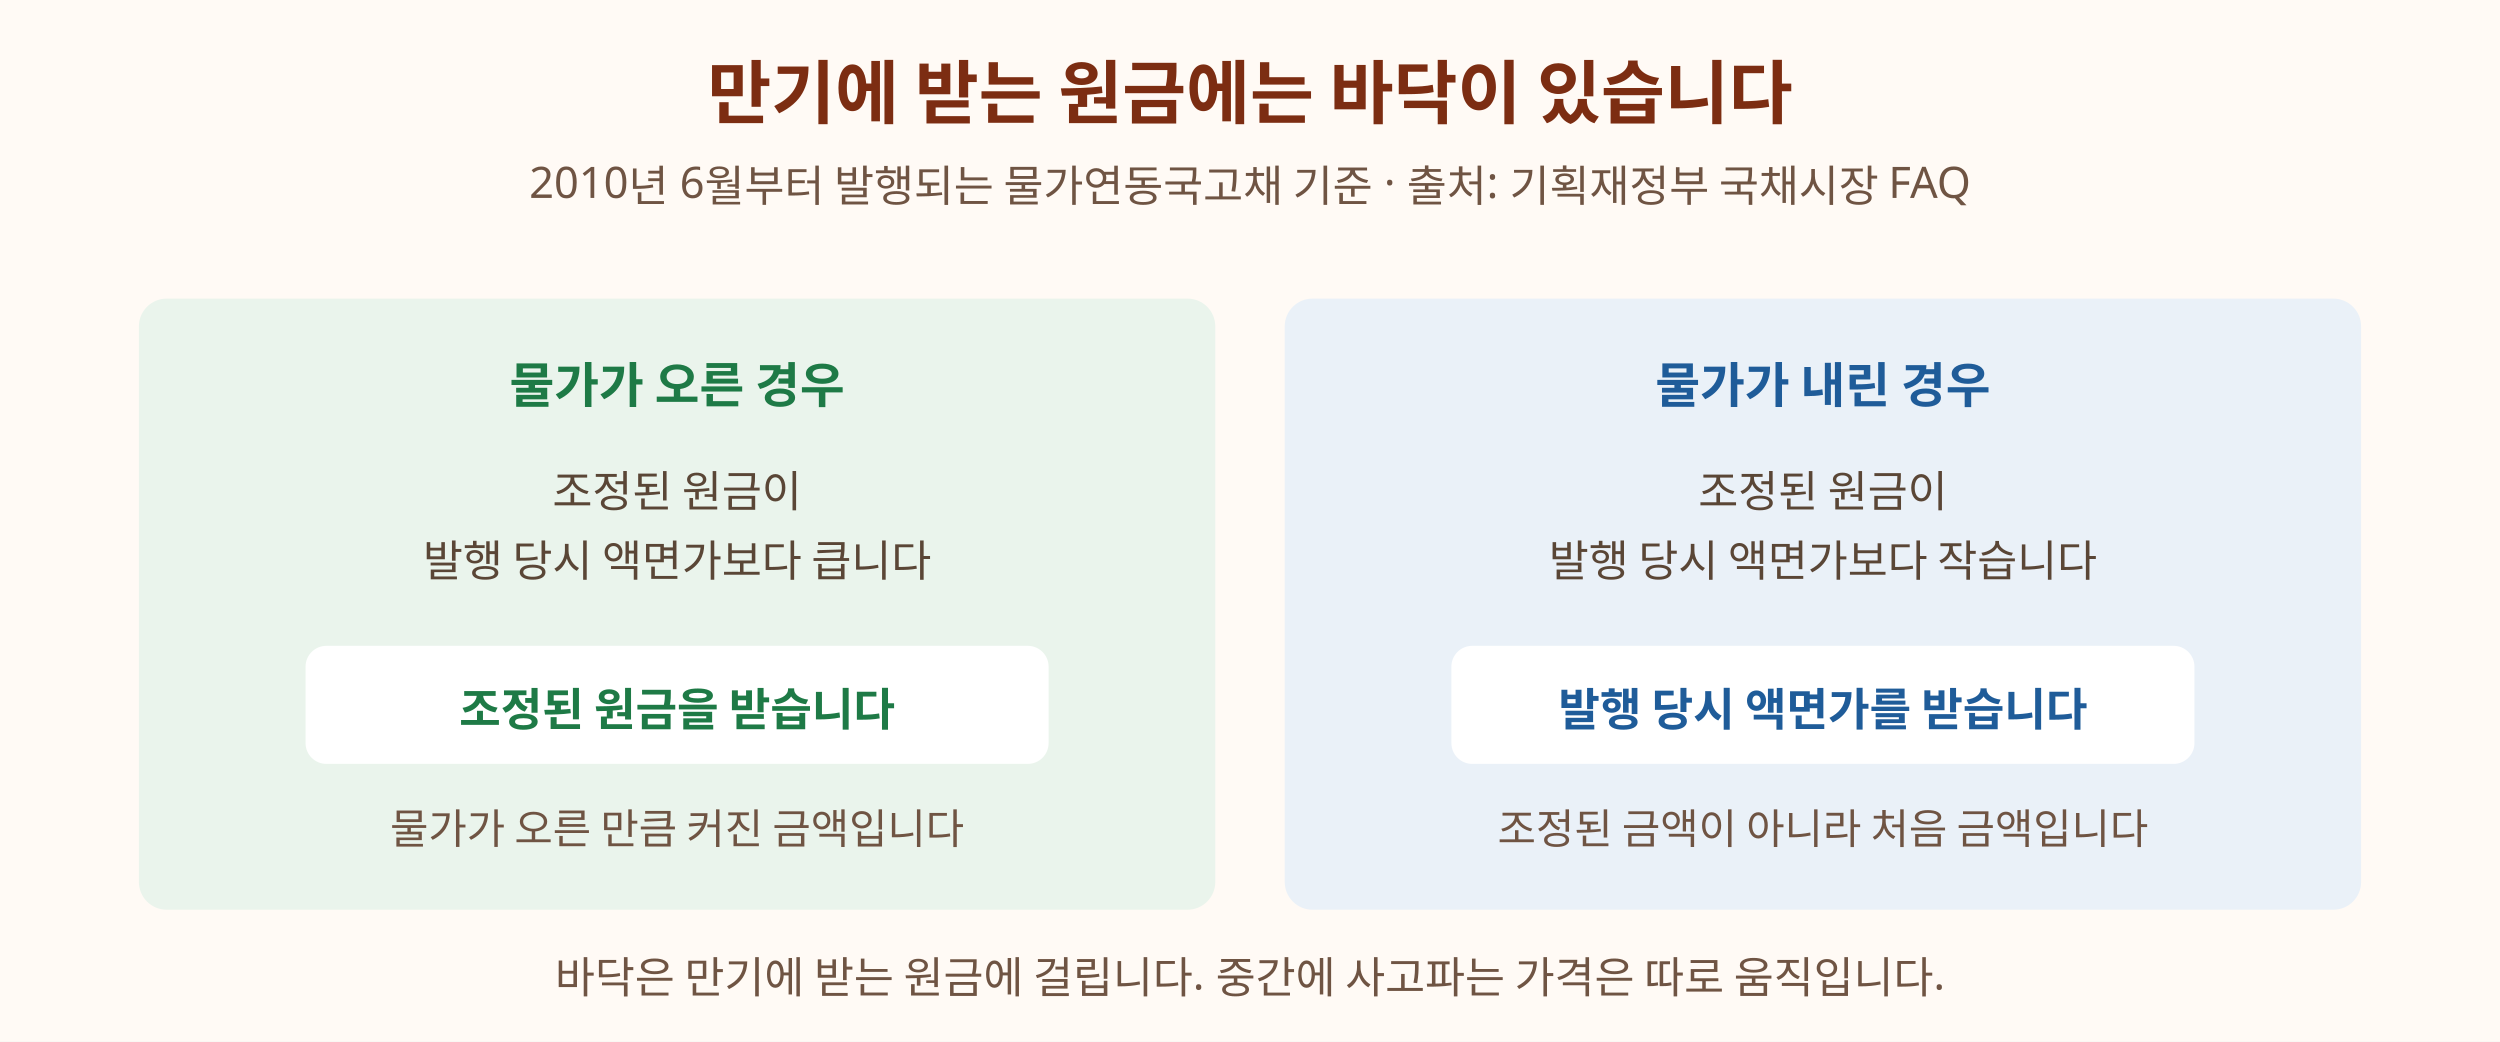
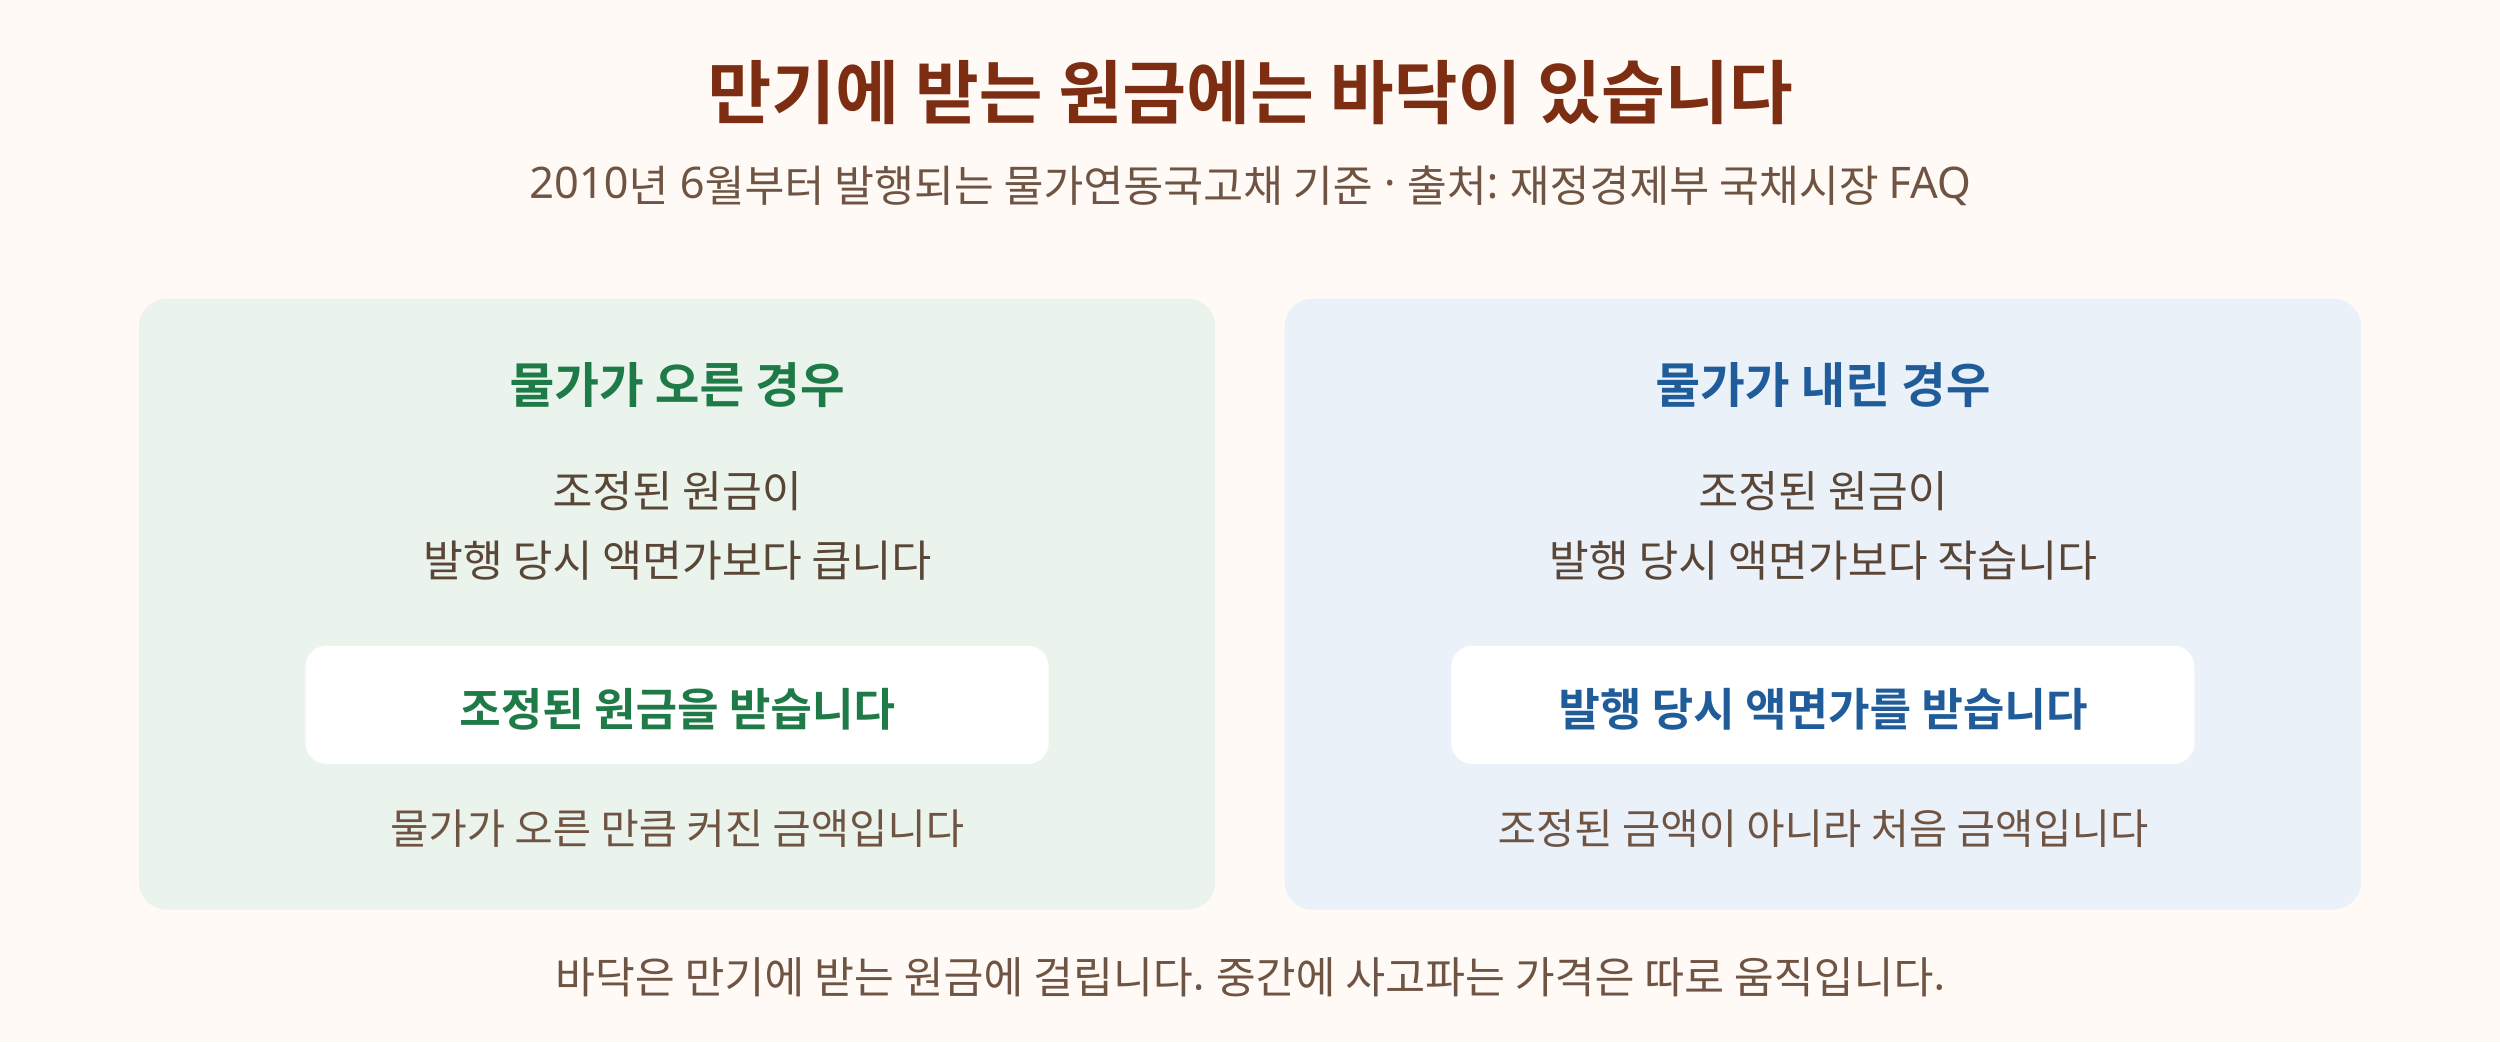
<svg xmlns="http://www.w3.org/2000/svg" viewBox="0 0 720 300" font-family="Pretendard, sans-serif" role="img" aria-label="물가연동국고채의 만기 원금 바닥 설명 도식. 2010년 6월부터 발행되는 물가연동국고채는 만기 시점에 조정된 원금이 발행 당시 액면가보다 낮아지는 경우 발행 당시 액면가를 지급받는다. 물가가 오른 경우는 조정된 원금을 그대로 받는다">
  <rect width="720" height="300" fill="#fffaf5" />
  <text x="360" y="34" text-anchor="middle" font-size="20" font-weight="800" fill="#7c2d12">만기에 받는 원금에는 바닥이 있습니다</text>
-   <text x="360" y="57" text-anchor="middle" font-size="12.5" fill="#6f5443">2010년 6월부터 발행되는 물가연동국고채 기준 · 출처: 기획재정부 국채시장 FAQ</text>
+   <text x="360" y="57" text-anchor="middle" font-size="12.5" fill="#6f5443">2010년 6월부터 발행되는 물가연동국고채 기준 · 출처: 재정경제부 국채시장 FAQ</text>
  <rect x="40" y="86" width="310" height="176" rx="8" fill="#eaf4ec" />
  <text x="195" y="116" text-anchor="middle" font-size="14" font-weight="800" fill="#1e7a46">물가가 오른 경우</text>
  <text x="195" y="146" text-anchor="middle" font-size="12.5" fill="#5a4636">조정된 원금이</text>
  <text x="195" y="166" text-anchor="middle" font-size="12.5" fill="#5a4636">발행 당시 액면가보다 큽니다</text>
  <rect x="88" y="186" width="214" height="34" rx="6" fill="#ffffff" />
  <text x="195" y="209" text-anchor="middle" font-size="13" font-weight="800" fill="#1e7a46">조정된 원금을 받습니다</text>
  <text x="195" y="243" text-anchor="middle" font-size="12" fill="#6f5443">물가가 오른 만큼 커진 금액입니다</text>
  <rect x="370" y="86" width="310" height="176" rx="8" fill="#eaf1f8" />
  <text x="525" y="116" text-anchor="middle" font-size="14" font-weight="800" fill="#1f5c99">물가가 내린 경우</text>
  <text x="525" y="146" text-anchor="middle" font-size="12.5" fill="#5a4636">조정된 원금이</text>
  <text x="525" y="166" text-anchor="middle" font-size="12.5" fill="#5a4636">발행 당시 액면가보다 작습니다</text>
  <rect x="418" y="186" width="214" height="34" rx="6" fill="#ffffff" />
  <text x="525" y="209" text-anchor="middle" font-size="13" font-weight="800" fill="#1f5c99">발행 당시 액면가를 받습니다</text>
  <text x="525" y="243" text-anchor="middle" font-size="12" fill="#6f5443">조정된 금액이 아니라 처음 금액입니다</text>
  <text x="360" y="286" text-anchor="middle" font-size="12.5" fill="#6f5443">바닥은 만기에 받는 원금에 걸립니다. 중간에 사고파는 가격은 따로 움직입니다.</text>
</svg>
